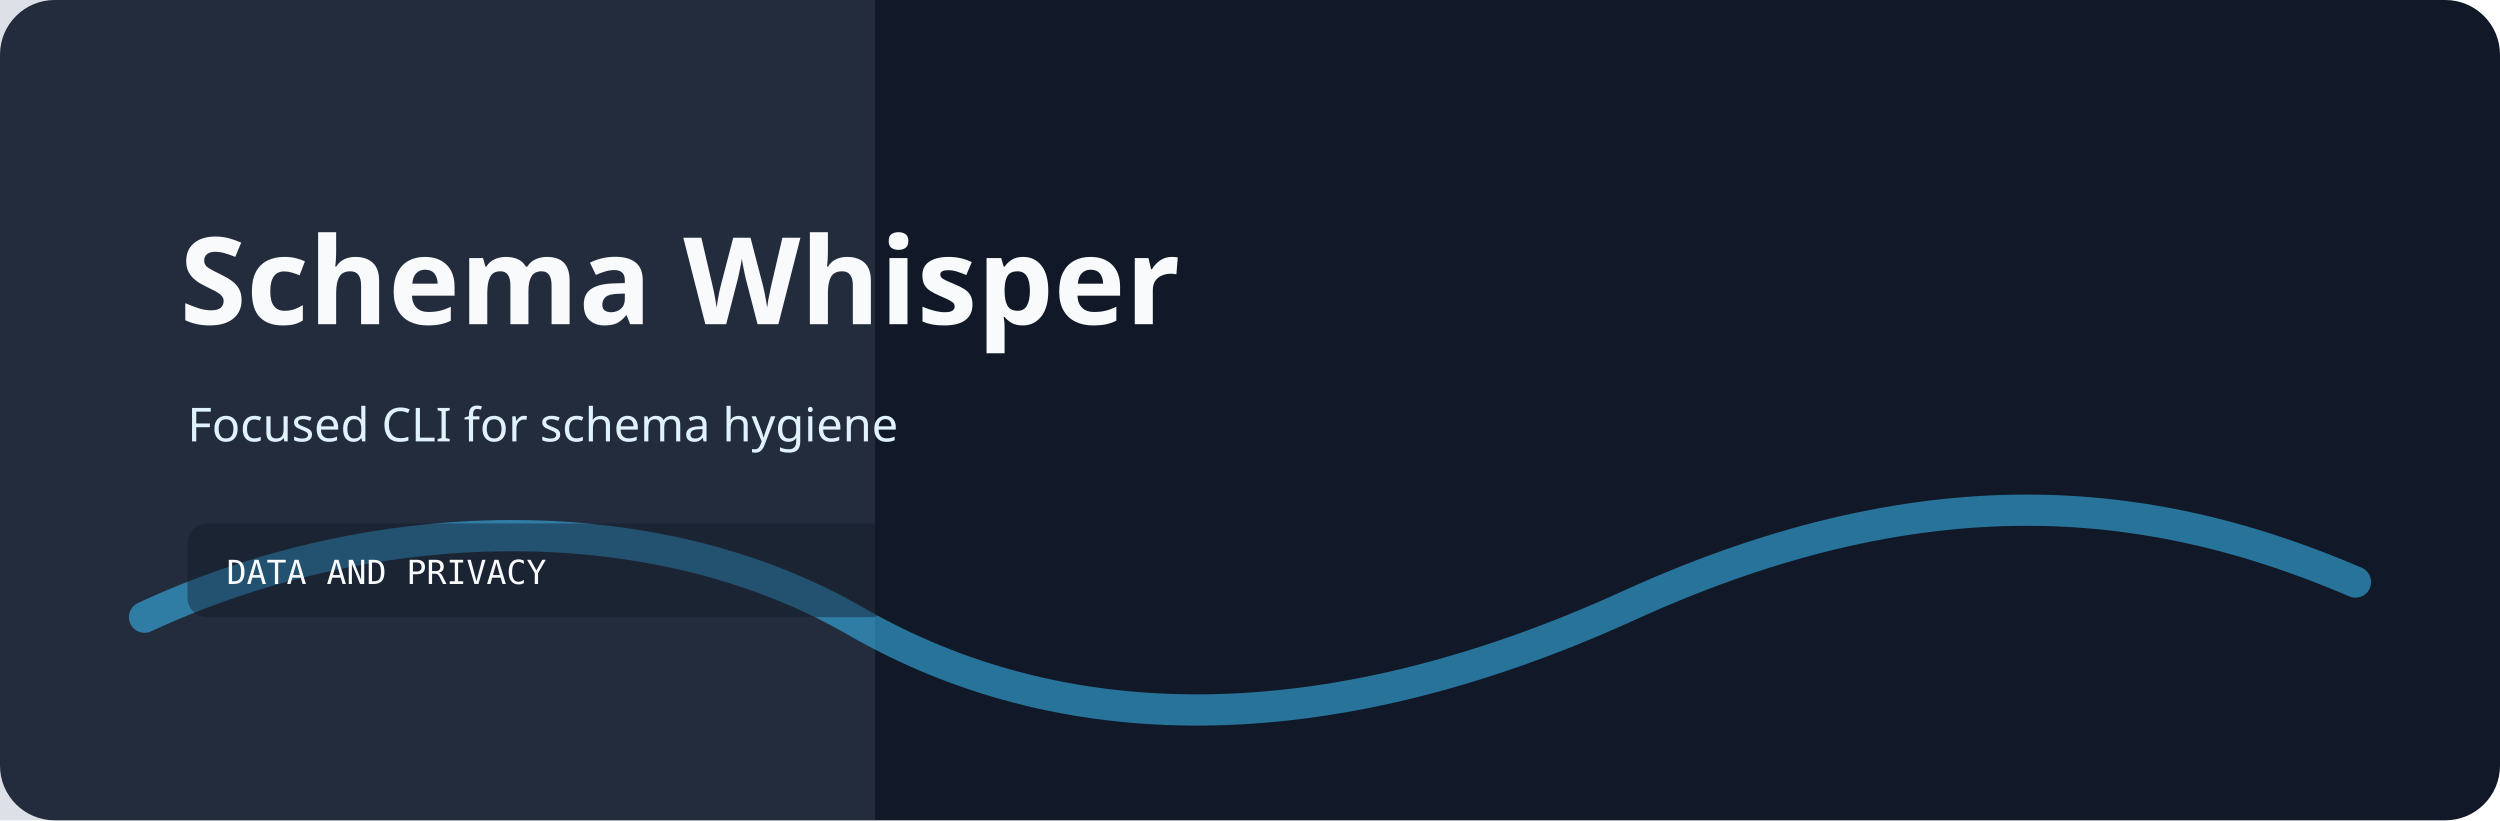
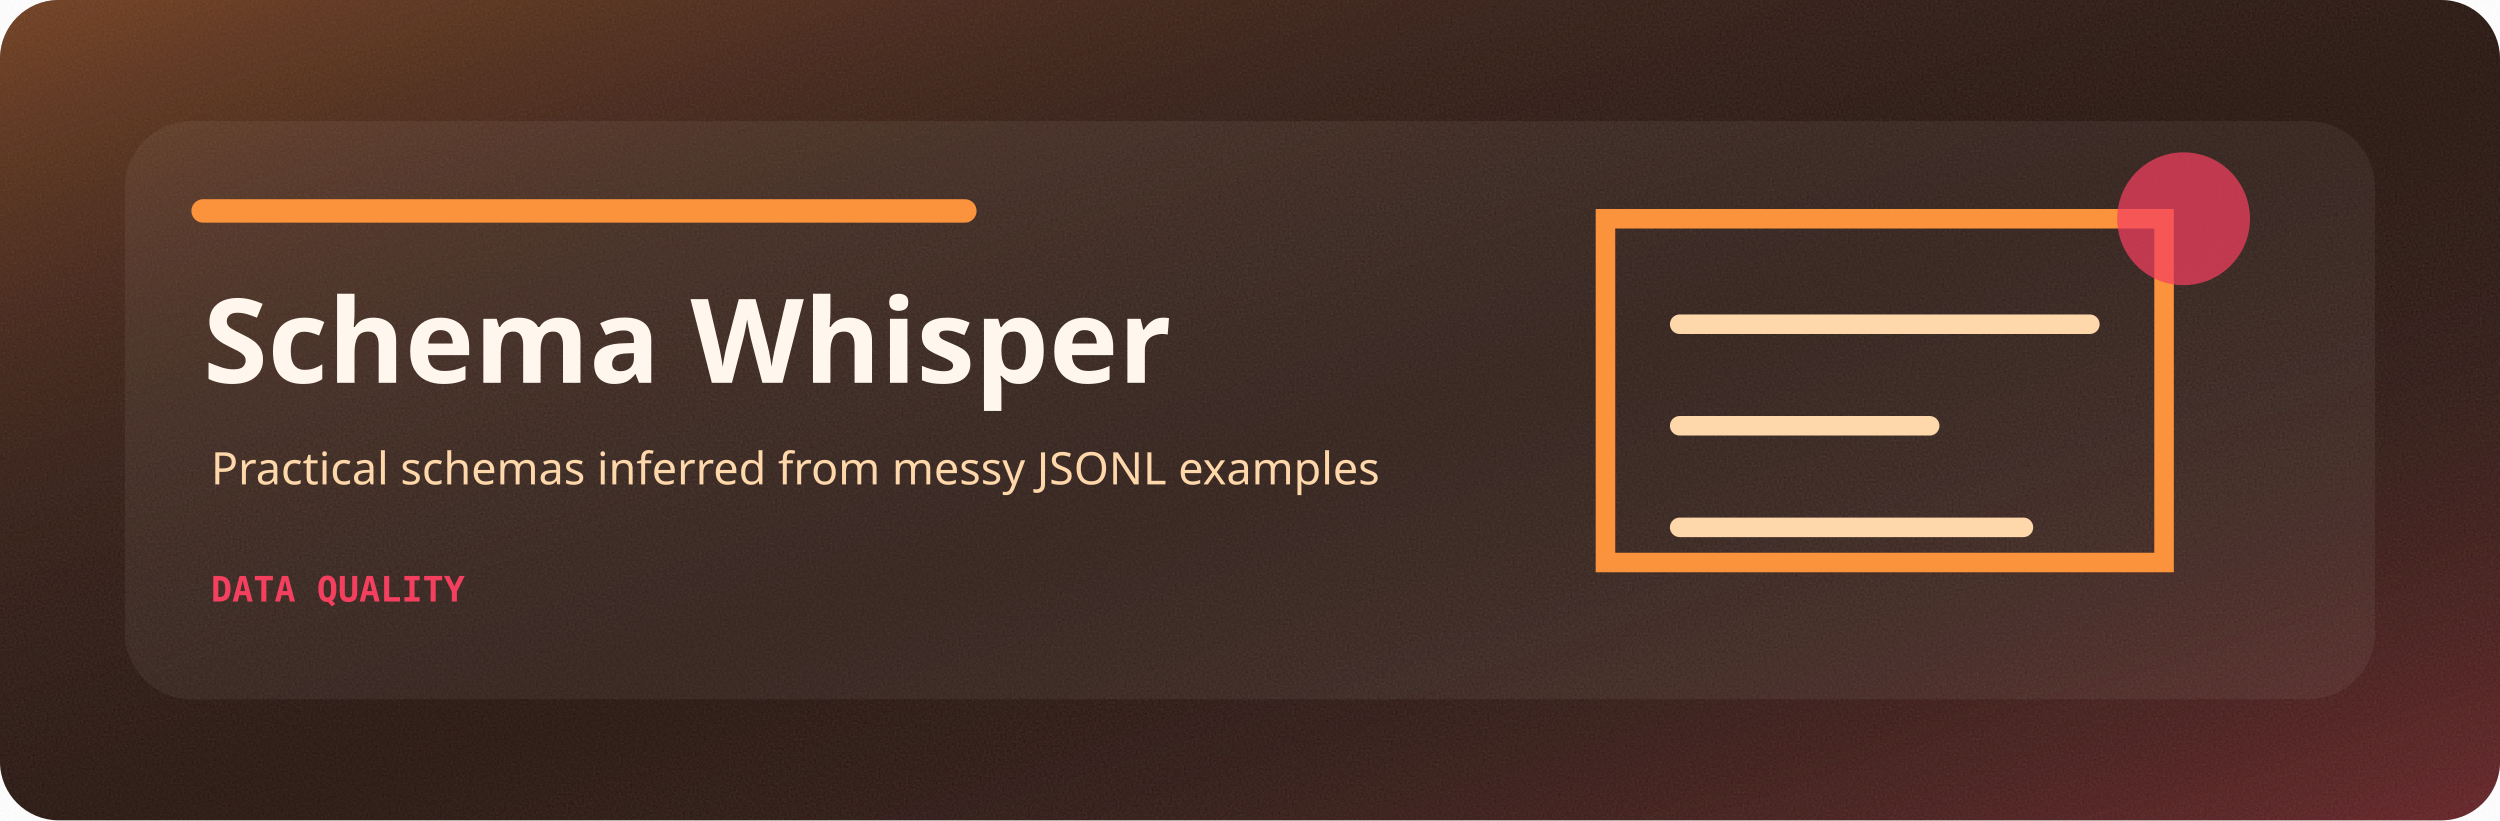
<svg xmlns="http://www.w3.org/2000/svg" width="1280" height="420" viewBox="0 0 1280 420" fill="none" role="img" aria-label="Schema Whisper cover">
-   <rect width="1280" height="420" rx="28" fill="#111827" />
-   <rect x="0" y="0" width="448" height="420" fill="#64748b" opacity=".22" />
-   <path d="M74 316C190 262 334 258 438 318S676 382 834 310s274-54 372-12" stroke="#38bdf8" stroke-width="16" stroke-linecap="round" opacity=".55" />
-   <text x="92" y="166" fill="#f8fafc" font-family="Manrope, ui-sans-serif, system-ui" font-size="62" font-weight="850">Schema Whisper</text>
-   <text x="96" y="226" fill="#e0f2fe" font-family="Manrope, ui-sans-serif, system-ui" font-size="24">Focused CLI for schema hygiene</text>
-   <rect x="96" y="268" width="360" height="48" rx="10" fill="#111827" opacity=".42" />
-   <text x="116" y="299" fill="#f8fafc" font-family="ui-monospace, SFMono-Regular, Menlo, monospace" font-size="17">DATA AND PRIVACY</text>
+   <defs>
+     <linearGradient id="g" x1="0" x2="1" y1="0" y2="1">
+       <stop offset="0" stop-color="#fb923c" stop-opacity=".34" />
+       <stop offset=".54" stop-color="#2a1711" stop-opacity="0" />
+       <stop offset="1" stop-color="#f43f5e" stop-opacity=".30" />
+     </linearGradient>
+     <filter id="grain" x="-20%" y="-20%" width="140%" height="140%">
+       <feTurbulence type="fractalNoise" baseFrequency=".85" numOctaves="2" seed="95" result="noise" />
+       <feColorMatrix type="saturate" values="0" />
+       <feComponentTransfer>
+         <feFuncA type="table" tableValues="0 .10" />
+       </feComponentTransfer>
+       <feBlend mode="soft-light" in2="SourceGraphic" />
+     </filter>
+   </defs>
+   <rect width="1280" height="420" rx="30" fill="#2a1711" />
+   <rect width="1280" height="420" rx="30" fill="url(#g)" filter="url(#grain)" />
+   <rect x="64" y="62" width="1152" height="296" rx="34" fill="#fff7ed" opacity=".055" />
+   <path d="M104 108h390" stroke="#fb923c" stroke-width="12" stroke-linecap="round" />
+   <text x="104" y="196" fill="#fff7ed" font-family="Aptos, Segoe UI, ui-sans-serif, system-ui" font-size="60" font-weight="850">Schema Whisper</text>
+   <text x="108" y="248" fill="#fed7aa" font-family="Aptos, Segoe UI, ui-sans-serif, system-ui" font-size="23">Practical schemas inferred from messy JSONL examples</text>
+   <text x="108" y="308" fill="#f43f5e" font-family="ui-monospace, SFMono-Regular, Menlo, monospace" font-size="18" font-weight="800">DATA QUALITY</text>
+   <path d="M822 112h286v176H822z" fill="none" stroke="#fb923c" stroke-width="10" />
+   <path d="M860 166h210M860 218h128M860 270h176" stroke="#fed7aa" stroke-width="10" stroke-linecap="round" />
+   <circle cx="1118" cy="112" r="34" fill="#f43f5e" opacity=".72" />
</svg>
